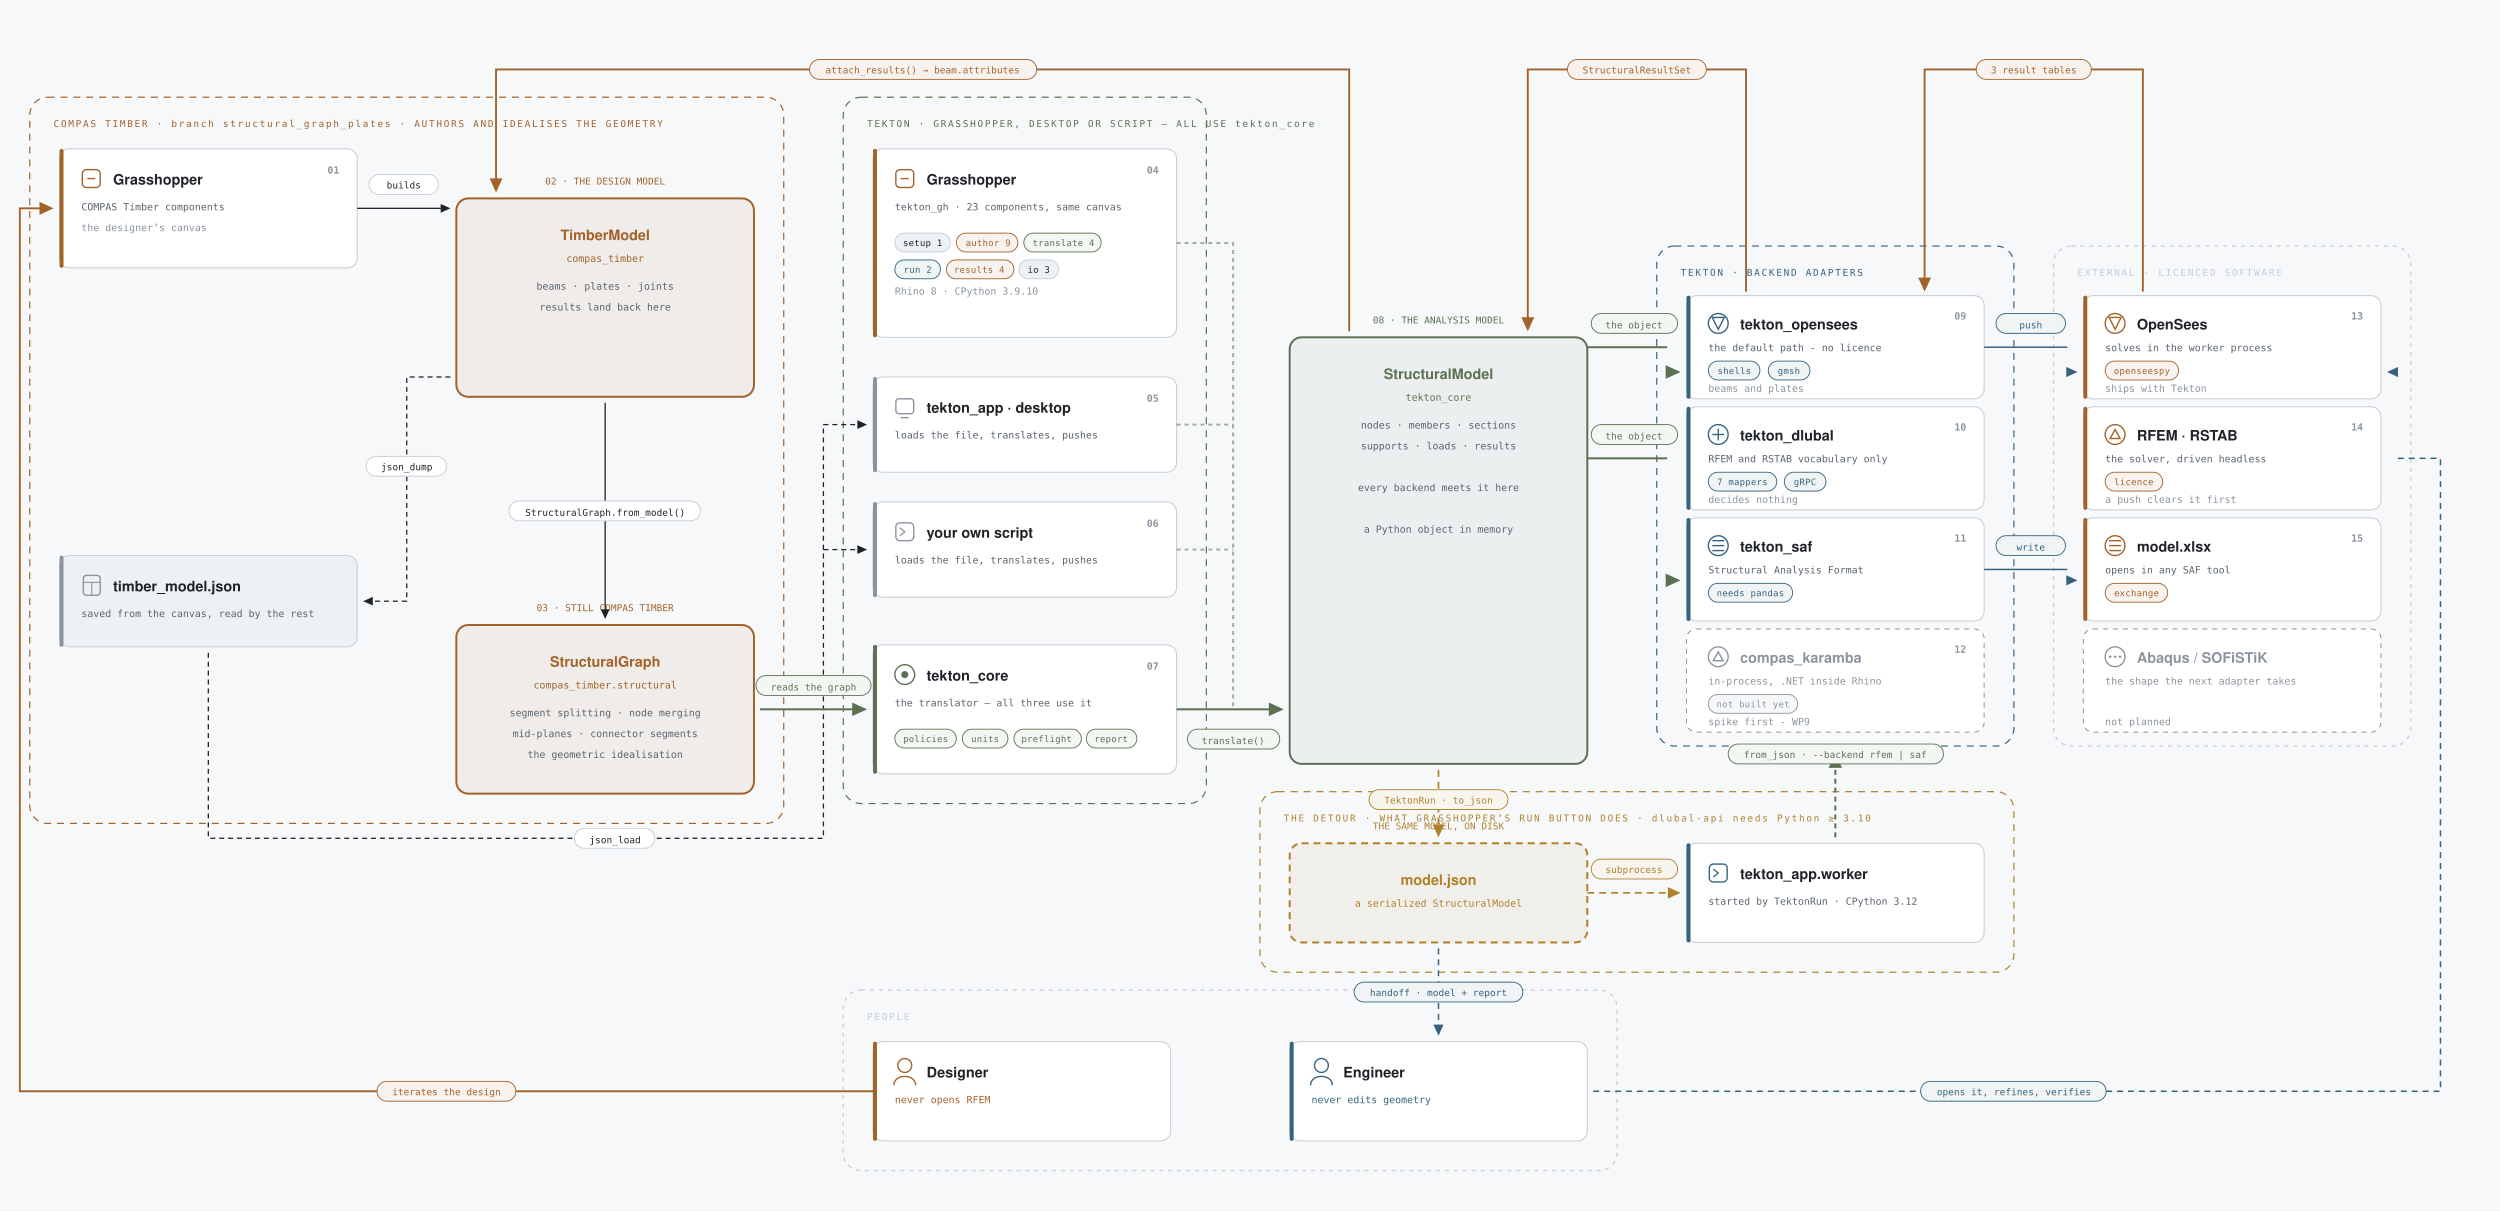
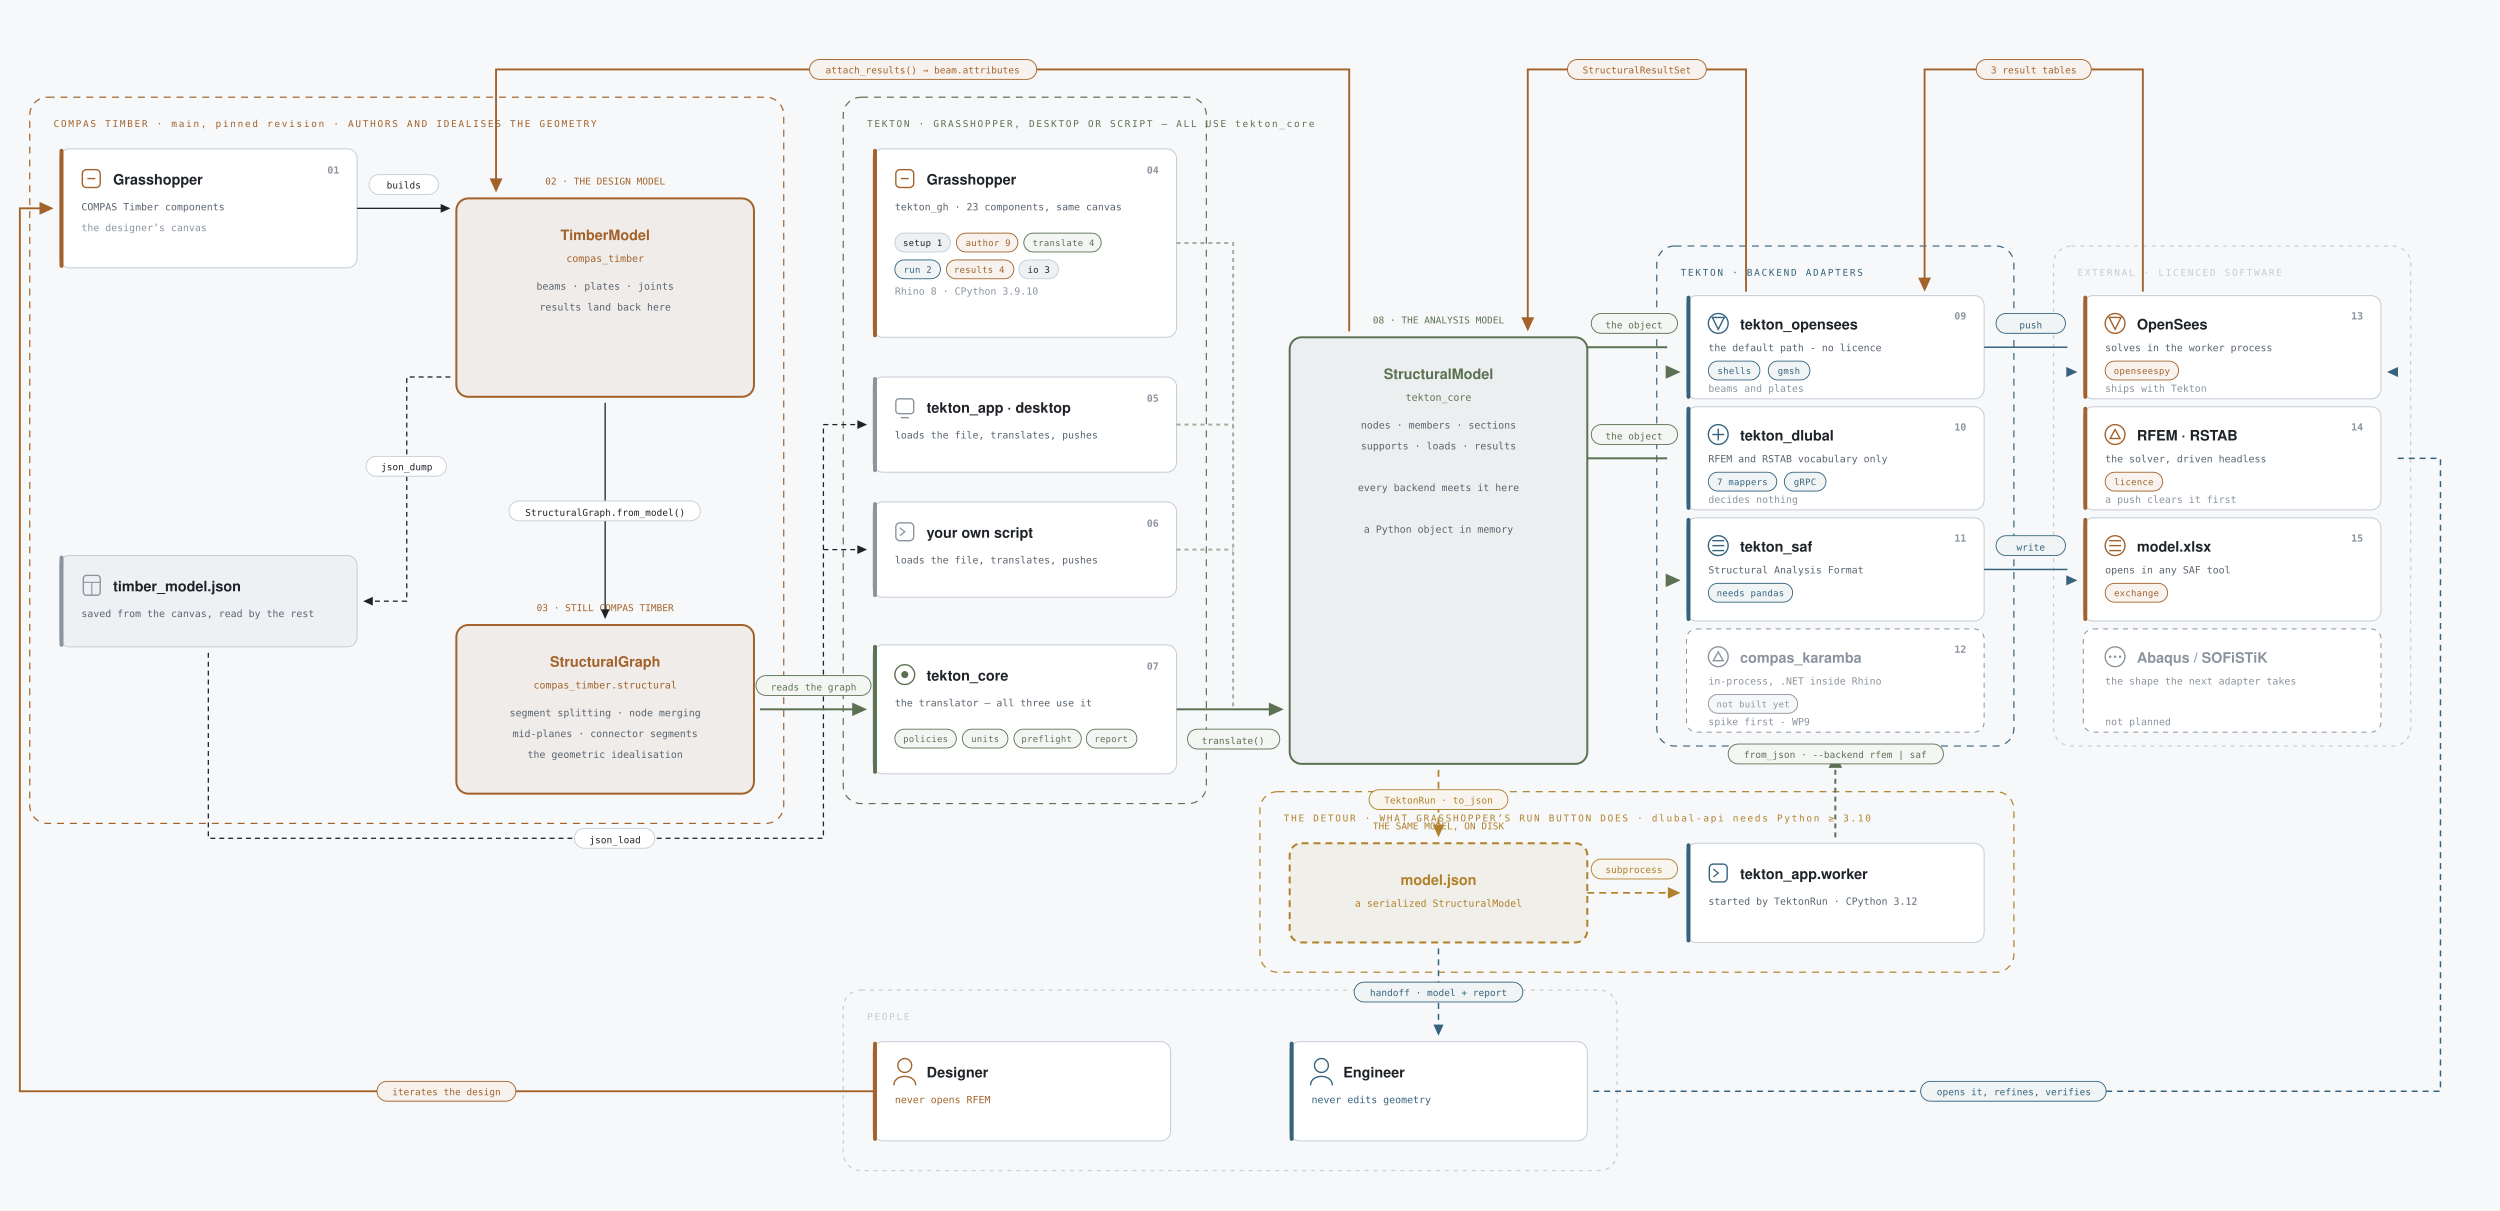
<svg xmlns="http://www.w3.org/2000/svg" viewBox="0 0 2520 1220" role="img" aria-label="Tekton system map. COMPAS Timber authors the TimberModel and builds the StructuralGraph that idealises the geometry; neither is part of Tekton. Tekton reads that graph and translates it into the neutral StructuralModel, driven identically from Grasshopper, the desktop application or a plain script. From there the model object reaches the OpenSees, Dlubal and SAF adapters directly; only Grasshopper serializes it to JSON so a worker subprocess can call the same adapters. Results return to the neutral model and are attached onto the beams." fill="#1f2328">
  <rect x="0" y="0" width="2520" height="1220" fill="#f6f8fa" />
  <rect x="30" y="98" width="760" height="732" rx="18" fill="none" stroke="#a2622a" stroke-width="1.2" stroke-dasharray="7 6" />
-   <text font-family="IBM Plex Mono, Menlo, monospace" font-size="9.5" letter-spacing="1.7" fill="#a2622a" x="54" y="128">COMPAS TIMBER · branch structural_graph_plates · AUTHORS AND IDEALISES THE GEOMETRY</text>
+   <text font-family="IBM Plex Mono, Menlo, monospace" font-size="9.5" letter-spacing="1.7" fill="#a2622a" x="54" y="128">COMPAS TIMBER · main, pinned revision · AUTHORS AND IDEALISES THE GEOMETRY</text>
  <rect x="850" y="98" width="366" height="712" rx="18" fill="none" stroke="#5c7152" stroke-width="1.2" stroke-dasharray="7 6" />
  <text font-family="IBM Plex Mono, Menlo, monospace" font-size="9.5" letter-spacing="1.7" fill="#5c7152" x="874" y="128">TEKTON · GRASSHOPPER, DESKTOP OR SCRIPT — ALL USE tekton_core</text>
  <rect x="1670" y="248" width="360" height="504" rx="18" fill="none" stroke="#35637e" stroke-width="1.2" stroke-dasharray="7 6" />
  <text font-family="IBM Plex Mono, Menlo, monospace" font-size="9.5" letter-spacing="1.7" fill="#35637e" x="1694" y="278">TEKTON · BACKEND ADAPTERS</text>
  <rect x="1270" y="798" width="760" height="182" rx="18" fill="none" stroke="#b0802a" stroke-width="1.2" stroke-dasharray="7 6" />
  <text font-family="IBM Plex Mono, Menlo, monospace" font-size="9.5" letter-spacing="1.7" fill="#b0802a" x="1294" y="828">THE DETOUR · WHAT GRASSHOPPER’S RUN BUTTON DOES · dlubal-api needs Python ≥ 3.10</text>
  <rect x="2070" y="248" width="360" height="504" rx="18" fill="none" stroke="#c4ccd4" stroke-width="1.2" stroke-dasharray="4 5" />
  <text font-family="IBM Plex Mono, Menlo, monospace" font-size="9.5" letter-spacing="1.7" fill="#c4ccd4" x="2094" y="278">EXTERNAL · LICENCED SOFTWARE</text>
  <rect x="850" y="998" width="780" height="182" rx="18" fill="none" stroke="#c4ccd4" stroke-width="1.2" stroke-dasharray="4 5" />
  <text font-family="IBM Plex Mono, Menlo, monospace" font-size="9.5" letter-spacing="1.7" fill="#c4ccd4" x="874" y="1028">PEOPLE</text>
  <g>
    <rect x="460" y="200" width="300" height="200" rx="12" fill="#a2622a14" stroke="#a2622a" stroke-width="2" />
    <text font-family="IBM Plex Mono, Menlo, monospace" font-size="9.5" letter-spacing=".04" x="610" y="186" text-anchor="middle" fill="#a2622a">02 · THE DESIGN MODEL</text>
    <text font-family="Public Sans, Helvetica, Arial, sans-serif" font-size="14.5" font-weight="700" x="610" y="242" text-anchor="middle" fill="#a2622a">TimberModel</text>
    <text font-family="IBM Plex Mono, Menlo, monospace" font-size="10" fill="#a2622a" x="610" y="264" text-anchor="middle">compas_timber</text>
    <text font-family="IBM Plex Mono, Menlo, monospace" font-size="10" fill="#59636e" x="610" y="292" text-anchor="middle">beams · plates · joints</text>
    <text font-family="IBM Plex Mono, Menlo, monospace" font-size="10" fill="#59636e" x="610" y="313" text-anchor="middle">results land back here</text>
  </g>
  <g>
    <rect x="460" y="630" width="300" height="170" rx="12" fill="#a2622a14" stroke="#a2622a" stroke-width="2" />
    <text font-family="IBM Plex Mono, Menlo, monospace" font-size="9.5" letter-spacing=".04" x="610" y="616" text-anchor="middle" fill="#a2622a">03 · STILL COMPAS TIMBER</text>
    <text font-family="Public Sans, Helvetica, Arial, sans-serif" font-size="14.5" font-weight="700" x="610" y="672" text-anchor="middle" fill="#a2622a">StructuralGraph</text>
    <text font-family="IBM Plex Mono, Menlo, monospace" font-size="10" fill="#a2622a" x="610" y="694" text-anchor="middle">compas_timber.structural</text>
    <text font-family="IBM Plex Mono, Menlo, monospace" font-size="10" fill="#59636e" x="610" y="722" text-anchor="middle">segment splitting · node merging</text>
    <text font-family="IBM Plex Mono, Menlo, monospace" font-size="10" fill="#59636e" x="610" y="743" text-anchor="middle">mid-planes · connector segments</text>
    <text font-family="IBM Plex Mono, Menlo, monospace" font-size="10" fill="#59636e" x="610" y="764" text-anchor="middle">the geometric idealisation</text>
  </g>
  <g>
    <rect x="1300" y="340" width="300" height="430" rx="12" fill="#5c715210" stroke="#5c7152" stroke-width="2" />
    <text font-family="IBM Plex Mono, Menlo, monospace" font-size="9.5" letter-spacing=".04" x="1450" y="326" text-anchor="middle" fill="#5c7152">08 · THE ANALYSIS MODEL</text>
    <text font-family="Public Sans, Helvetica, Arial, sans-serif" font-size="14.5" font-weight="700" x="1450" y="382" text-anchor="middle" fill="#5c7152">StructuralModel</text>
    <text font-family="IBM Plex Mono, Menlo, monospace" font-size="10" fill="#5c7152" x="1450" y="404" text-anchor="middle">tekton_core</text>
    <text font-family="IBM Plex Mono, Menlo, monospace" font-size="10" fill="#59636e" x="1450" y="432" text-anchor="middle">nodes · members · sections</text>
    <text font-family="IBM Plex Mono, Menlo, monospace" font-size="10" fill="#59636e" x="1450" y="453" text-anchor="middle">supports · loads · results</text>
    <text font-family="IBM Plex Mono, Menlo, monospace" font-size="10" fill="#59636e" x="1450" y="474" text-anchor="middle" />
    <text font-family="IBM Plex Mono, Menlo, monospace" font-size="10" fill="#59636e" x="1450" y="495" text-anchor="middle">every backend meets it here</text>
    <text font-family="IBM Plex Mono, Menlo, monospace" font-size="10" fill="#59636e" x="1450" y="516" text-anchor="middle" />
    <text font-family="IBM Plex Mono, Menlo, monospace" font-size="10" fill="#59636e" x="1450" y="537" text-anchor="middle">a Python object in memory</text>
  </g>
  <g>
    <rect x="1300" y="850" width="300" height="100" rx="12" fill="#b0802a14" stroke="#b0802a" stroke-width="2" stroke-dasharray="7 5" />
    <text font-family="IBM Plex Mono, Menlo, monospace" font-size="9.5" letter-spacing=".04" x="1450" y="836" text-anchor="middle" fill="#b0802a">THE SAME MODEL, ON DISK</text>
    <text font-family="Public Sans, Helvetica, Arial, sans-serif" font-size="14.5" font-weight="700" x="1450" y="892" text-anchor="middle" fill="#b0802a">model.json</text>
    <text font-family="IBM Plex Mono, Menlo, monospace" font-size="10" fill="#b0802a" x="1450" y="914" text-anchor="middle">a serialized StructuralModel</text>
  </g>
  <g>
    <rect x="60" y="150" width="300" height="120" rx="10" fill="#ffffff" stroke="#c4ccd4" stroke-width="1" />
    <rect x="60" y="150" width="4" height="120" rx="2" fill="#a2622a" />
    <rect x="83" y="171" width="18" height="18" rx="4" fill="none" stroke="#a2622a" stroke-width="1.4" />
    <path d="M88 180 L96 180" stroke="#a2622a" stroke-width="1.4" />
    <text font-family="Public Sans, Helvetica, Arial, sans-serif" font-size="14.5" font-weight="700" x="114" y="186">Grasshopper</text>
    <text font-family="IBM Plex Mono, Menlo, monospace" font-size="10" font-weight="600" fill="#8b949e" x="342" y="175" text-anchor="end">01</text>
    <text font-family="IBM Plex Mono, Menlo, monospace" font-size="10" fill="#59636e" x="82" y="212">COMPAS Timber components</text>
    <text font-family="IBM Plex Mono, Menlo, monospace" font-size="10" fill="#8b949e" x="82" y="233">the designer’s canvas</text>
  </g>
  <g>
    <rect x="60" y="560" width="300" height="92" rx="10" fill="#eef1f4" stroke="#c4ccd4" stroke-width="1" />
    <rect x="60" y="560" width="4" height="92" rx="2" fill="#8b949e" />
    <rect x="84" y="580" width="17" height="20" rx="3" fill="none" stroke="#8b949e" stroke-width="1.4" />
    <path d="M84 587 L101 587 M92.5 587 L92.5 600" stroke="#8b949e" stroke-width="1.1" />
    <text font-family="Public Sans, Helvetica, Arial, sans-serif" font-size="14.5" font-weight="700" x="114" y="596">timber_model.json</text>
    <text font-family="IBM Plex Mono, Menlo, monospace" font-size="10" fill="#59636e" x="82" y="622">saved from the canvas, read by the rest</text>
  </g>
  <g>
    <rect x="880" y="150" width="306" height="190" rx="10" fill="#ffffff" stroke="#c4ccd4" stroke-width="1" />
    <rect x="880" y="150" width="4" height="190" rx="2" fill="#a2622a" />
    <rect x="903" y="171" width="18" height="18" rx="4" fill="none" stroke="#a2622a" stroke-width="1.4" />
    <path d="M908 180 L916 180" stroke="#a2622a" stroke-width="1.4" />
    <text font-family="Public Sans, Helvetica, Arial, sans-serif" font-size="14.5" font-weight="700" x="934" y="186">Grasshopper</text>
    <text font-family="IBM Plex Mono, Menlo, monospace" font-size="10" font-weight="600" fill="#8b949e" x="1168" y="175" text-anchor="end">04</text>
    <text font-family="IBM Plex Mono, Menlo, monospace" font-size="10" fill="#59636e" x="902" y="212">tekton_gh · 23 components, same canvas</text>
    <rect x="902" y="235" width="56" height="19" rx="9.5" fill="#ffffff" />
    <rect x="902" y="235" width="56" height="19" rx="9.5" fill="#eef1f4" stroke="#c4ccd4" stroke-width=".9" />
    <text font-family="IBM Plex Mono, Menlo, monospace" font-size="9" letter-spacing=".27" x="930" y="248" text-anchor="middle" fill="#1f2328">setup 1</text>
    <rect x="964" y="235" width="62" height="19" rx="9.5" fill="#ffffff" />
    <rect x="964" y="235" width="62" height="19" rx="9.5" fill="#a2622a14" stroke="#a2622a" stroke-width=".9" />
    <text font-family="IBM Plex Mono, Menlo, monospace" font-size="9" letter-spacing=".27" x="996" y="248" text-anchor="middle" fill="#a2622a">author 9</text>
    <rect x="1032" y="235" width="78" height="19" rx="9.5" fill="#ffffff" />
    <rect x="1032" y="235" width="78" height="19" rx="9.5" fill="#5c715210" stroke="#5c7152" stroke-width=".9" />
    <text font-family="IBM Plex Mono, Menlo, monospace" font-size="9" letter-spacing=".27" x="1072" y="248" text-anchor="middle" fill="#5c7152">translate 4</text>
    <rect x="902" y="262" width="46" height="19" rx="9.5" fill="#ffffff" />
    <rect x="902" y="262" width="46" height="19" rx="9.5" fill="#35637e12" stroke="#35637e" stroke-width=".9" />
    <text font-family="IBM Plex Mono, Menlo, monospace" font-size="9" letter-spacing=".27" x="925" y="275" text-anchor="middle" fill="#35637e">run 2</text>
    <rect x="954" y="262" width="68" height="19" rx="9.5" fill="#ffffff" />
    <rect x="954" y="262" width="68" height="19" rx="9.5" fill="#a2622a14" stroke="#a2622a" stroke-width=".9" />
    <text font-family="IBM Plex Mono, Menlo, monospace" font-size="9" letter-spacing=".27" x="987" y="275" text-anchor="middle" fill="#a2622a">results 4</text>
    <rect x="1027" y="262" width="40" height="19" rx="9.5" fill="#ffffff" />
    <rect x="1027" y="262" width="40" height="19" rx="9.5" fill="#eef1f4" stroke="#c4ccd4" stroke-width=".9" />
    <text font-family="IBM Plex Mono, Menlo, monospace" font-size="9" letter-spacing=".27" x="1047" y="275" text-anchor="middle" fill="#1f2328">io 3</text>
    <text font-family="IBM Plex Mono, Menlo, monospace" font-size="10" fill="#8b949e" x="902" y="297">Rhino 8 · CPython 3.9.10</text>
  </g>
  <g>
    <rect x="880" y="380" width="306" height="96" rx="10" fill="#ffffff" stroke="#c4ccd4" stroke-width="1" />
    <rect x="880" y="380" width="4" height="96" rx="2" fill="#8b949e" />
    <rect x="903" y="402" width="18" height="15" rx="3" fill="none" stroke="#8b949e" stroke-width="1.4" />
    <path d="M908 421 L916 421" stroke="#8b949e" stroke-width="1.4" />
    <text font-family="Public Sans, Helvetica, Arial, sans-serif" font-size="14.5" font-weight="700" x="934" y="416">tekton_app · desktop</text>
    <text font-family="IBM Plex Mono, Menlo, monospace" font-size="10" font-weight="600" fill="#8b949e" x="1168" y="405" text-anchor="end">05</text>
    <text font-family="IBM Plex Mono, Menlo, monospace" font-size="10" fill="#59636e" x="902" y="442">loads the file, translates, pushes</text>
  </g>
  <g>
    <rect x="880" y="506" width="306" height="96" rx="10" fill="#ffffff" stroke="#c4ccd4" stroke-width="1" />
    <rect x="880" y="506" width="4" height="96" rx="2" fill="#8b949e" />
    <rect x="903" y="527" width="18" height="18" rx="4" fill="none" stroke="#8b949e" stroke-width="1.4" />
    <path d="M907 532 L912 536 L907 540" fill="none" stroke="#8b949e" stroke-width="1.3" />
    <text font-family="Public Sans, Helvetica, Arial, sans-serif" font-size="14.5" font-weight="700" x="934" y="542">your own script</text>
    <text font-family="IBM Plex Mono, Menlo, monospace" font-size="10" font-weight="600" fill="#8b949e" x="1168" y="531" text-anchor="end">06</text>
    <text font-family="IBM Plex Mono, Menlo, monospace" font-size="10" fill="#59636e" x="902" y="568">loads the file, translates, pushes</text>
  </g>
  <g>
    <rect x="880" y="650" width="306" height="130" rx="10" fill="#ffffff" stroke="#c4ccd4" stroke-width="1" />
    <rect x="880" y="650" width="4" height="130" rx="2" fill="#5c7152" />
    <circle cx="912" cy="680" r="10" fill="none" stroke="#5c7152" stroke-width="1.4" />
    <circle cx="912" cy="680" r="3.6" fill="#5c7152" />
    <text font-family="Public Sans, Helvetica, Arial, sans-serif" font-size="14.5" font-weight="700" x="934" y="686">tekton_core</text>
    <text font-family="IBM Plex Mono, Menlo, monospace" font-size="10" font-weight="600" fill="#8b949e" x="1168" y="675" text-anchor="end">07</text>
    <text font-family="IBM Plex Mono, Menlo, monospace" font-size="10" fill="#59636e" x="902" y="712">the translator — all three use it</text>
    <rect x="902" y="735" width="62" height="19" rx="9.5" fill="#ffffff" />
    <rect x="902" y="735" width="62" height="19" rx="9.5" fill="#5c715210" stroke="#5c7152" stroke-width=".9" />
    <text font-family="IBM Plex Mono, Menlo, monospace" font-size="9" letter-spacing=".27" x="933" y="748" text-anchor="middle" fill="#5c7152">policies</text>
    <rect x="970" y="735" width="46" height="19" rx="9.5" fill="#ffffff" />
    <rect x="970" y="735" width="46" height="19" rx="9.5" fill="#5c715210" stroke="#5c7152" stroke-width=".9" />
    <text font-family="IBM Plex Mono, Menlo, monospace" font-size="9" letter-spacing=".27" x="993" y="748" text-anchor="middle" fill="#5c7152">units</text>
    <rect x="1022" y="735" width="68" height="19" rx="9.5" fill="#ffffff" />
    <rect x="1022" y="735" width="68" height="19" rx="9.5" fill="#5c715210" stroke="#5c7152" stroke-width=".9" />
    <text font-family="IBM Plex Mono, Menlo, monospace" font-size="9" letter-spacing=".27" x="1055" y="748" text-anchor="middle" fill="#5c7152">preflight</text>
    <rect x="1095" y="735" width="51" height="19" rx="9.5" fill="#ffffff" />
    <rect x="1095" y="735" width="51" height="19" rx="9.5" fill="#5c715210" stroke="#5c7152" stroke-width=".9" />
    <text font-family="IBM Plex Mono, Menlo, monospace" font-size="9" letter-spacing=".27" x="1120" y="748" text-anchor="middle" fill="#5c7152">report</text>
  </g>
  <g>
    <rect x="1700" y="298" width="300" height="104" rx="10" fill="#ffffff" stroke="#c4ccd4" stroke-width="1" />
    <rect x="1700" y="298" width="4" height="104" rx="2" fill="#35637e" />
    <circle cx="1732" cy="326" r="10" fill="none" stroke="#35637e" stroke-width="1.4" />
    <path d="M1726 320 L1738 320 L1732 332 Z" fill="none" stroke="#35637e" stroke-width="1.4" />
    <text font-family="Public Sans, Helvetica, Arial, sans-serif" font-size="14.5" font-weight="700" fill="#1f2328" x="1754" y="332">tekton_opensees</text>
    <text font-family="IBM Plex Mono, Menlo, monospace" font-size="10" font-weight="600" fill="#8b949e" x="1982" y="322" text-anchor="end">09</text>
    <text font-family="IBM Plex Mono, Menlo, monospace" font-size="10" fill="#59636e" x="1722" y="354">the default path - no licence</text>
    <rect x="1722" y="364" width="52" height="19" rx="9.5" fill="#ffffff" />
    <rect x="1722" y="364" width="52" height="19" rx="9.5" fill="#35637e12" stroke="#35637e" stroke-width=".9" />
    <text font-family="IBM Plex Mono, Menlo, monospace" font-size="9" letter-spacing=".27" fill="#35637e" x="1748.2" y="377" text-anchor="middle">shells</text>
    <rect x="1782.4" y="364" width="42" height="19" rx="9.5" fill="#ffffff" />
    <rect x="1782.4" y="364" width="42" height="19" rx="9.5" fill="#35637e12" stroke="#35637e" stroke-width=".9" />
    <text font-family="IBM Plex Mono, Menlo, monospace" font-size="9" letter-spacing=".27" fill="#35637e" x="1803.2" y="377" text-anchor="middle">gmsh</text>
    <text font-family="IBM Plex Mono, Menlo, monospace" font-size="10" fill="#8b949e" x="1722" y="395">beams and plates</text>
  </g>
  <g>
    <rect x="1700" y="410" width="300" height="104" rx="10" fill="#ffffff" stroke="#c4ccd4" stroke-width="1" />
    <rect x="1700" y="410" width="4" height="104" rx="2" fill="#35637e" />
    <circle cx="1732" cy="438" r="10" fill="none" stroke="#35637e" stroke-width="1.4" />
    <path d="M1726 438 L1738 438 M1732 432 L1732 444" stroke="#35637e" stroke-width="1.4" />
    <text font-family="Public Sans, Helvetica, Arial, sans-serif" font-size="14.5" font-weight="700" fill="#1f2328" x="1754" y="444">tekton_dlubal</text>
    <text font-family="IBM Plex Mono, Menlo, monospace" font-size="10" font-weight="600" fill="#8b949e" x="1982" y="434" text-anchor="end">10</text>
    <text font-family="IBM Plex Mono, Menlo, monospace" font-size="10" fill="#59636e" x="1722" y="466">RFEM and RSTAB vocabulary only</text>
    <rect x="1722" y="476" width="69" height="19" rx="9.5" fill="#ffffff" />
    <rect x="1722" y="476" width="69" height="19" rx="9.5" fill="#35637e12" stroke="#35637e" stroke-width=".9" />
    <text font-family="IBM Plex Mono, Menlo, monospace" font-size="9" letter-spacing=".27" fill="#35637e" x="1756.3" y="489" text-anchor="middle">7 mappers</text>
    <rect x="1798.6" y="476" width="42" height="19" rx="9.5" fill="#ffffff" />
    <rect x="1798.6" y="476" width="42" height="19" rx="9.5" fill="#35637e12" stroke="#35637e" stroke-width=".9" />
    <text font-family="IBM Plex Mono, Menlo, monospace" font-size="9" letter-spacing=".27" fill="#35637e" x="1819.4" y="489" text-anchor="middle">gRPC</text>
    <text font-family="IBM Plex Mono, Menlo, monospace" font-size="10" fill="#8b949e" x="1722" y="507">decides nothing</text>
  </g>
  <g>
    <rect x="1700" y="522" width="300" height="104" rx="10" fill="#ffffff" stroke="#c4ccd4" stroke-width="1" />
    <rect x="1700" y="522" width="4" height="104" rx="2" fill="#35637e" />
    <circle cx="1732" cy="550" r="10" fill="none" stroke="#35637e" stroke-width="1.4" />
    <path d="M1726 545 L1738 545 M1726 550 L1738 550 M1726 555 L1738 555" stroke="#35637e" stroke-width="1.4" />
    <text font-family="Public Sans, Helvetica, Arial, sans-serif" font-size="14.5" font-weight="700" fill="#1f2328" x="1754" y="556">tekton_saf</text>
    <text font-family="IBM Plex Mono, Menlo, monospace" font-size="10" font-weight="600" fill="#8b949e" x="1982" y="546" text-anchor="end">11</text>
    <text font-family="IBM Plex Mono, Menlo, monospace" font-size="10" fill="#59636e" x="1722" y="578">Structural Analysis Format</text>
    <rect x="1722" y="588" width="85" height="19" rx="9.5" fill="#ffffff" />
    <rect x="1722" y="588" width="85" height="19" rx="9.5" fill="#35637e12" stroke="#35637e" stroke-width=".9" />
    <text font-family="IBM Plex Mono, Menlo, monospace" font-size="9" letter-spacing=".27" fill="#35637e" x="1764.4" y="601" text-anchor="middle">needs pandas</text>
  </g>
  <g>
    <rect x="1700" y="634" width="300" height="104" rx="10" fill="#ffffff" stroke="#8b949e" stroke-width="1" stroke-dasharray="5 5" />
    <circle cx="1732" cy="662" r="10" fill="none" stroke="#8b949e" stroke-width="1.4" />
    <path d="M1727 666 L1732 657 L1737 666 Z" fill="none" stroke="#8b949e" stroke-width="1.4" />
    <text font-family="Public Sans, Helvetica, Arial, sans-serif" font-size="14.5" font-weight="700" fill="#8b949e" x="1754" y="668">compas_karamba</text>
    <text font-family="IBM Plex Mono, Menlo, monospace" font-size="10" font-weight="600" fill="#8b949e" x="1982" y="658" text-anchor="end">12</text>
    <text font-family="IBM Plex Mono, Menlo, monospace" font-size="10" fill="#8b949e" x="1722" y="690">in-process, .NET inside Rhino</text>
    <rect x="1722" y="700" width="90" height="19" rx="9.5" fill="#ffffff" />
    <rect x="1722" y="700" width="90" height="19" rx="9.5" fill="#8b949e12" stroke="#8b949e" stroke-width=".9" />
    <text font-family="IBM Plex Mono, Menlo, monospace" font-size="9" letter-spacing=".27" fill="#8b949e" x="1767.1" y="713" text-anchor="middle">not built yet</text>
    <text font-family="IBM Plex Mono, Menlo, monospace" font-size="10" fill="#8b949e" x="1722" y="731">spike first - WP9</text>
  </g>
  <g>
    <rect x="2100" y="298" width="300" height="104" rx="10" fill="#ffffff" stroke="#c4ccd4" stroke-width="1" />
    <rect x="2100" y="298" width="4" height="104" rx="2" fill="#a2622a" />
    <circle cx="2132" cy="326" r="10" fill="none" stroke="#a2622a" stroke-width="1.4" />
    <path d="M2126 320 L2138 320 L2132 332 Z" fill="none" stroke="#a2622a" stroke-width="1.4" />
    <text font-family="Public Sans, Helvetica, Arial, sans-serif" font-size="14.5" font-weight="700" fill="#1f2328" x="2154" y="332">OpenSees</text>
    <text font-family="IBM Plex Mono, Menlo, monospace" font-size="10" font-weight="600" fill="#8b949e" x="2382" y="322" text-anchor="end">13</text>
    <text font-family="IBM Plex Mono, Menlo, monospace" font-size="10" fill="#59636e" x="2122" y="354">solves in the worker process</text>
    <rect x="2122" y="364" width="74" height="19" rx="9.5" fill="#ffffff" />
    <rect x="2122" y="364" width="74" height="19" rx="9.5" fill="#a2622a12" stroke="#a2622a" stroke-width=".9" />
    <text font-family="IBM Plex Mono, Menlo, monospace" font-size="9" letter-spacing=".27" fill="#a2622a" x="2159.0" y="377" text-anchor="middle">openseespy</text>
    <text font-family="IBM Plex Mono, Menlo, monospace" font-size="10" fill="#8b949e" x="2122" y="395">ships with Tekton</text>
  </g>
  <g>
    <rect x="2100" y="410" width="300" height="104" rx="10" fill="#ffffff" stroke="#c4ccd4" stroke-width="1" />
    <rect x="2100" y="410" width="4" height="104" rx="2" fill="#a2622a" />
    <circle cx="2132" cy="438" r="10" fill="none" stroke="#a2622a" stroke-width="1.4" />
    <path d="M2127 442 L2132 433 L2137 442 Z" fill="none" stroke="#a2622a" stroke-width="1.4" />
    <text font-family="Public Sans, Helvetica, Arial, sans-serif" font-size="14.5" font-weight="700" fill="#1f2328" x="2154" y="444">RFEM · RSTAB</text>
    <text font-family="IBM Plex Mono, Menlo, monospace" font-size="10" font-weight="600" fill="#8b949e" x="2382" y="434" text-anchor="end">14</text>
    <text font-family="IBM Plex Mono, Menlo, monospace" font-size="10" fill="#59636e" x="2122" y="466">the solver, driven headless</text>
    <rect x="2122" y="476" width="58" height="19" rx="9.5" fill="#ffffff" />
    <rect x="2122" y="476" width="58" height="19" rx="9.5" fill="#a2622a12" stroke="#a2622a" stroke-width=".9" />
    <text font-family="IBM Plex Mono, Menlo, monospace" font-size="9" letter-spacing=".27" fill="#a2622a" x="2150.9" y="489" text-anchor="middle">licence</text>
    <text font-family="IBM Plex Mono, Menlo, monospace" font-size="10" fill="#8b949e" x="2122" y="507">a push clears it first</text>
  </g>
  <g>
    <rect x="2100" y="522" width="300" height="104" rx="10" fill="#ffffff" stroke="#c4ccd4" stroke-width="1" />
    <rect x="2100" y="522" width="4" height="104" rx="2" fill="#a2622a" />
    <circle cx="2132" cy="550" r="10" fill="none" stroke="#a2622a" stroke-width="1.4" />
    <path d="M2126 545 L2138 545 M2126 550 L2138 550 M2126 555 L2138 555" stroke="#a2622a" stroke-width="1.4" />
    <text font-family="Public Sans, Helvetica, Arial, sans-serif" font-size="14.5" font-weight="700" fill="#1f2328" x="2154" y="556">model.xlsx</text>
    <text font-family="IBM Plex Mono, Menlo, monospace" font-size="10" font-weight="600" fill="#8b949e" x="2382" y="546" text-anchor="end">15</text>
    <text font-family="IBM Plex Mono, Menlo, monospace" font-size="10" fill="#59636e" x="2122" y="578">opens in any SAF tool</text>
    <rect x="2122" y="588" width="63" height="19" rx="9.5" fill="#ffffff" />
    <rect x="2122" y="588" width="63" height="19" rx="9.5" fill="#a2622a12" stroke="#a2622a" stroke-width=".9" />
    <text font-family="IBM Plex Mono, Menlo, monospace" font-size="9" letter-spacing=".27" fill="#a2622a" x="2153.6" y="601" text-anchor="middle">exchange</text>
  </g>
  <g>
    <rect x="2100" y="634" width="300" height="104" rx="10" fill="#ffffff" stroke="#8b949e" stroke-width="1" stroke-dasharray="5 5" />
    <circle cx="2132" cy="662" r="10" fill="none" stroke="#8b949e" stroke-width="1.4" />
    <circle cx="2127" cy="662" r="1.3" fill="#8b949e" />
    <circle cx="2132" cy="662" r="1.3" fill="#8b949e" />
    <circle cx="2137" cy="662" r="1.3" fill="#8b949e" />
    <text font-family="Public Sans, Helvetica, Arial, sans-serif" font-size="14.5" font-weight="700" fill="#8b949e" x="2154" y="668">Abaqus / SOFiSTiK</text>
    <text font-family="IBM Plex Mono, Menlo, monospace" font-size="10" fill="#8b949e" x="2122" y="690">the shape the next adapter takes</text>
    <text font-family="IBM Plex Mono, Menlo, monospace" font-size="10" fill="#8b949e" x="2122" y="731">not planned</text>
  </g>
  <g>
    <rect x="1700" y="850" width="300" height="100" rx="10" fill="#ffffff" stroke="#c4ccd4" stroke-width="1" />
    <rect x="1700" y="850" width="4" height="100" rx="2" fill="#35637e" />
    <rect x="1723" y="871" width="18" height="18" rx="4" fill="none" stroke="#35637e" stroke-width="1.4" />
    <path d="M1727 876 L1732 880 L1727 884" fill="none" stroke="#35637e" stroke-width="1.3" />
    <text font-family="Public Sans, Helvetica, Arial, sans-serif" font-size="14.5" font-weight="700" x="1754" y="886">tekton_app.worker</text>
    <text font-family="IBM Plex Mono, Menlo, monospace" font-size="10" fill="#59636e" x="1722" y="912">started by TektonRun · CPython 3.12</text>
  </g>
  <g>
    <rect x="880" y="1050" width="300" height="100" rx="10" fill="#ffffff" stroke="#c4ccd4" stroke-width="1" />
    <rect x="880" y="1050" width="4" height="100" rx="2" fill="#a2622a" />
    <circle cx="912" cy="1074" r="7" fill="none" stroke="#a2622a" stroke-width="1.4" />
    <path d="M901 1094 C901 1082, 923 1082, 923 1094" fill="none" stroke="#a2622a" stroke-width="1.4" />
    <text font-family="Public Sans, Helvetica, Arial, sans-serif" font-size="14.5" font-weight="700" x="934" y="1086">Designer</text>
    <text font-family="IBM Plex Mono, Menlo, monospace" font-size="10" fill="#a2622a" x="902" y="1112">never opens RFEM</text>
  </g>
  <g>
    <rect x="1300" y="1050" width="300" height="100" rx="10" fill="#ffffff" stroke="#c4ccd4" stroke-width="1" />
    <rect x="1300" y="1050" width="4" height="100" rx="2" fill="#35637e" />
    <circle cx="1332" cy="1074" r="7" fill="none" stroke="#35637e" stroke-width="1.4" />
    <path d="M1321 1094 C1321 1082, 1343 1082, 1343 1094" fill="none" stroke="#35637e" stroke-width="1.4" />
    <text font-family="Public Sans, Helvetica, Arial, sans-serif" font-size="14.5" font-weight="700" x="1354" y="1086">Engineer</text>
    <text font-family="IBM Plex Mono, Menlo, monospace" font-size="10" fill="#35637e" x="1322" y="1112">never edits geometry</text>
  </g>
  <g stroke="#1f2328" stroke-width="1.3" fill="none">
    <path d="M360.0 210.0 L445.2 210.0" />
  </g>
  <polygon points="454.0,210.0 444.2,214.4 444.2,205.6" fill="#1f2328" stroke="none" />
  <g stroke="#1f2328" stroke-width="1.3" fill="none" stroke-dasharray="5 4">
    <path d="M454.0 380.0 L410.0 380.0 L410.0 606.0 L374.8 606.0" />
  </g>
  <polygon points="366.0,606.0 375.8,601.6 375.8,610.4" fill="#1f2328" stroke="none" />
  <g stroke="#1f2328" stroke-width="1.3" fill="none">
    <path d="M610.0 406.0 L610.0 615.2" />
  </g>
  <polygon points="610.0,624.0 605.6,614.2 614.4,614.2" fill="#1f2328" stroke="none" />
  <g stroke="#1f2328" stroke-width="1.3" fill="none" stroke-dasharray="5 4">
    <path d="M210.0 658.0 L210.0 845.0 L830.0 845.0 L830.0 554.0 L865.2 554.0" />
  </g>
  <polygon points="874.0,554.0 864.2,558.4 864.2,549.6" fill="#1f2328" stroke="none" />
  <g stroke="#1f2328" stroke-width="1.3" fill="none" stroke-dasharray="5 4">
    <path d="M830.0 554.0 L830.0 428.0 L865.2 428.0" />
  </g>
  <polygon points="874.0,428.0 864.2,432.4 864.2,423.6" fill="#1f2328" stroke="none" />
  <g stroke="#5c7152" stroke-width="2" fill="none">
    <path d="M766.0 715.0 L860.5 715.0" />
  </g>
  <polygon points="874.0,715.0 859.0,721.8 859.0,708.2" fill="#5c7152" stroke="none" />
  <g stroke="#5c7152" stroke-width="2" fill="none" stroke-dasharray="4 4" opacity=".55">
    <path d="M1186 245 L1243 245 L1243 715" />
  </g>
  <g stroke="#5c7152" stroke-width="2" fill="none" stroke-dasharray="4 4" opacity=".55">
    <path d="M1186 428 L1243 428" />
  </g>
  <g stroke="#5c7152" stroke-width="2" fill="none" stroke-dasharray="4 4" opacity=".55">
    <path d="M1186 554 L1243 554" />
  </g>
  <g stroke="#5c7152" stroke-width="2" fill="none">
    <path d="M1186.0 715.0 L1280.5 715.0" />
  </g>
  <polygon points="1294.0,715.0 1279.0,721.8 1279.0,708.2" fill="#5c7152" stroke="none" />
  <g stroke="#5c7152" stroke-width="2" fill="none">
    <path d="M1600.0 350.0 L1680.5 350.0" />
  </g>
  <polygon points="1694.0,375.0 1679.0,381.8 1679.0,368.2" fill="#5c7152" stroke="none" />
  <g stroke="#5c7152" stroke-width="2" fill="none">
    <path d="M1600.0 462.0 L1680.5 462.0" />
  </g>
  <polygon points="1694.0,585.0 1679.0,591.8 1679.0,578.2" fill="#5c7152" stroke="none" />
  <g stroke="#35637e" stroke-width="1.5" fill="none">
    <path d="M2000.0 350.0 L2083.9 350.0" />
  </g>
  <polygon points="2094.0,375.0 2082.8,380.1 2082.8,369.9" fill="#35637e" stroke="none" />
  <g stroke="#35637e" stroke-width="1.5" fill="none">
    <path d="M2000.0 574.0 L2083.9 574.0" />
  </g>
  <polygon points="2094.0,585.0 2082.8,590.1 2082.8,579.9" fill="#35637e" stroke="none" />
  <g stroke="#a2622a" stroke-width="1.9" fill="none">
    <path d="M2160.0 294.0 L2160.0 70.0 L1940.0 70.0 L1940.0 281.2" />
  </g>
  <polygon points="1940.0,294.0 1933.5,279.8 1946.5,279.8" fill="#a2622a" stroke="none" />
  <g stroke="#a2622a" stroke-width="1.9" fill="none">
    <path d="M1760.0 294.0 L1760.0 70.0 L1540.0 70.0 L1540.0 321.2" />
  </g>
  <polygon points="1540.0,334.0 1533.5,319.8 1546.5,319.8" fill="#a2622a" stroke="none" />
  <g stroke="#a2622a" stroke-width="1.9" fill="none">
    <path d="M1360.0 334.0 L1360.0 70.0 L500.0 70.0 L500.0 181.2" />
  </g>
  <polygon points="500.0,194.0 493.5,179.8 506.5,179.8" fill="#a2622a" stroke="none" />
  <g stroke="#b0802a" stroke-width="1.7" fill="none" stroke-dasharray="7 5">
    <path d="M1450.0 776.0 L1450.0 832.5" />
  </g>
  <polygon points="1450.0,844.0 1444.2,831.2 1455.8,831.2" fill="#b0802a" stroke="none" />
  <g stroke="#b0802a" stroke-width="1.7" fill="none" stroke-dasharray="7 5">
    <path d="M1600.0 900.0 L1682.5 900.0" />
  </g>
  <polygon points="1694.0,900.0 1681.2,905.8 1681.2,894.2" fill="#b0802a" stroke="none" />
  <g stroke="#5c7152" stroke-width="2" fill="none" stroke-dasharray="5 4">
    <path d="M1850.0 844.0 L1850.0 772.0" />
  </g>
  <polygon points="1850.0,759.0 1856.8,774.0 1843.2,774.0" fill="#5c7152" stroke="none" />
  <g stroke="#a2622a" stroke-width="1.9" fill="none">
    <path d="M880.0 1100.0 L20.0 1100.0 L20.0 210.0 L41.2 210.0" />
  </g>
  <polygon points="54.0,210.0 39.8,216.5 39.8,203.5" fill="#a2622a" stroke="none" />
  <g stroke="#35637e" stroke-width="1.5" fill="none" stroke-dasharray="6 5">
    <path d="M1450.0 956.0 L1450.0 1033.9" />
  </g>
  <polygon points="1450.0,1044.0 1444.9,1032.8 1455.1,1032.8" fill="#35637e" stroke="none" />
  <g stroke="#35637e" stroke-width="1.5" fill="none" stroke-dasharray="6 5">
    <path d="M1606.0 1100.0 L2460.0 1100.0 L2460.0 462.0 L2416.1 462.0" />
  </g>
  <polygon points="2406.0,375.0 2417.2,369.9 2417.2,380.1" fill="#35637e" stroke="none" />
  <g>
    <rect x="372" y="176" width="70" height="20" rx="10" fill="#ffffff" />
    <rect x="372" y="176" width="70" height="20" rx="10" fill="#ffffff" stroke="#c4ccd4" stroke-width=".9" />
    <text font-family="IBM Plex Mono, Menlo, monospace" font-size="9.5" letter-spacing=".04" x="407" y="190" text-anchor="middle" fill="#1f2328">builds</text>
  </g>
  <g>
    <rect x="369" y="460" width="81" height="20" rx="10" fill="#ffffff" />
    <rect x="369" y="460" width="81" height="20" rx="10" fill="#ffffff" stroke="#c4ccd4" stroke-width=".9" />
    <text font-family="IBM Plex Mono, Menlo, monospace" font-size="9.5" letter-spacing=".04" x="410" y="474" text-anchor="middle" fill="#1f2328">json_dump</text>
  </g>
  <g>
    <rect x="513" y="505" width="193" height="20" rx="10" fill="#ffffff" />
    <rect x="513" y="505" width="193" height="20" rx="10" fill="#ffffff" stroke="#c4ccd4" stroke-width=".9" />
    <text font-family="IBM Plex Mono, Menlo, monospace" font-size="9.5" letter-spacing=".04" x="610" y="520" text-anchor="middle" fill="#1f2328">StructuralGraph.from_model()</text>
  </g>
  <g>
    <rect x="579" y="835" width="81" height="20" rx="10" fill="#ffffff" />
    <rect x="579" y="835" width="81" height="20" rx="10" fill="#ffffff" stroke="#c4ccd4" stroke-width=".9" />
    <text font-family="IBM Plex Mono, Menlo, monospace" font-size="9.5" letter-spacing=".04" x="620" y="850" text-anchor="middle" fill="#1f2328">json_load</text>
  </g>
  <g>
    <rect x="762" y="681" width="116" height="20" rx="10" fill="#ffffff" />
    <rect x="762" y="681" width="116" height="20" rx="10" fill="#5c715210" stroke="#5c7152" stroke-width=".9" />
    <text font-family="IBM Plex Mono, Menlo, monospace" font-size="9.5" letter-spacing=".04" x="820" y="696" text-anchor="middle" fill="#5c7152">reads the graph</text>
  </g>
  <g>
    <rect x="1197" y="735" width="93" height="20" rx="10" fill="#ffffff" />
    <rect x="1197" y="735" width="93" height="20" rx="10" fill="#5c715210" stroke="#5c7152" stroke-width=".9" />
    <text font-family="IBM Plex Mono, Menlo, monospace" font-size="9.5" letter-spacing=".04" x="1243" y="750" text-anchor="middle" fill="#5c7152">translate()</text>
  </g>
  <g>
    <rect x="1604" y="316" width="87" height="20" rx="10" fill="#ffffff" />
    <rect x="1604" y="316" width="87" height="20" rx="10" fill="#5c715210" stroke="#5c7152" stroke-width=".9" />
    <text font-family="IBM Plex Mono, Menlo, monospace" font-size="9.5" letter-spacing=".04" x="1647" y="331" text-anchor="middle" fill="#5c7152">the object</text>
  </g>
  <g>
    <rect x="1604" y="428" width="87" height="20" rx="10" fill="#ffffff" />
    <rect x="1604" y="428" width="87" height="20" rx="10" fill="#5c715210" stroke="#5c7152" stroke-width=".9" />
    <text font-family="IBM Plex Mono, Menlo, monospace" font-size="9.5" letter-spacing=".04" x="1647" y="443" text-anchor="middle" fill="#5c7152">the object</text>
  </g>
  <g>
    <rect x="2012" y="316" width="70" height="20" rx="10" fill="#ffffff" />
    <rect x="2012" y="316" width="70" height="20" rx="10" fill="#35637e12" stroke="#35637e" stroke-width=".9" />
    <text font-family="IBM Plex Mono, Menlo, monospace" font-size="9.5" letter-spacing=".04" x="2047" y="331" text-anchor="middle" fill="#35637e">push</text>
  </g>
  <g>
    <rect x="2012" y="540" width="70" height="20" rx="10" fill="#ffffff" />
    <rect x="2012" y="540" width="70" height="20" rx="10" fill="#35637e12" stroke="#35637e" stroke-width=".9" />
    <text font-family="IBM Plex Mono, Menlo, monospace" font-size="9.5" letter-spacing=".04" x="2047" y="555" text-anchor="middle" fill="#35637e">write</text>
  </g>
  <g>
    <rect x="1992" y="60" width="116" height="20" rx="10" fill="#ffffff" />
    <rect x="1992" y="60" width="116" height="20" rx="10" fill="#a2622a14" stroke="#a2622a" stroke-width=".9" />
    <text font-family="IBM Plex Mono, Menlo, monospace" font-size="9.5" letter-spacing=".04" x="2050" y="74" text-anchor="middle" fill="#a2622a">3 result tables</text>
  </g>
  <g>
    <rect x="1580" y="60" width="140" height="20" rx="10" fill="#ffffff" />
    <rect x="1580" y="60" width="140" height="20" rx="10" fill="#a2622a14" stroke="#a2622a" stroke-width=".9" />
    <text font-family="IBM Plex Mono, Menlo, monospace" font-size="9.5" letter-spacing=".04" x="1650" y="74" text-anchor="middle" fill="#a2622a">StructuralResultSet</text>
  </g>
  <g>
    <rect x="816" y="60" width="229" height="20" rx="10" fill="#ffffff" />
    <rect x="816" y="60" width="229" height="20" rx="10" fill="#a2622a14" stroke="#a2622a" stroke-width=".9" />
    <text font-family="IBM Plex Mono, Menlo, monospace" font-size="9.5" letter-spacing=".04" x="930" y="74" text-anchor="middle" fill="#a2622a">attach_results() → beam.attributes</text>
  </g>
  <g>
    <rect x="1380" y="796" width="140" height="20" rx="10" fill="#ffffff" />
    <rect x="1380" y="796" width="140" height="20" rx="10" fill="#b0802a14" stroke="#b0802a" stroke-width=".9" />
    <text font-family="IBM Plex Mono, Menlo, monospace" font-size="9.5" letter-spacing=".04" x="1450" y="810" text-anchor="middle" fill="#b0802a">TektonRun · to_json</text>
  </g>
  <g>
    <rect x="1604" y="866" width="87" height="20" rx="10" fill="#ffffff" />
    <rect x="1604" y="866" width="87" height="20" rx="10" fill="#b0802a14" stroke="#b0802a" stroke-width=".9" />
    <text font-family="IBM Plex Mono, Menlo, monospace" font-size="9.5" letter-spacing=".04" x="1647" y="880" text-anchor="middle" fill="#b0802a">subprocess</text>
  </g>
  <g>
    <rect x="1742" y="750" width="217" height="20" rx="10" fill="#ffffff" />
    <rect x="1742" y="750" width="217" height="20" rx="10" fill="#5c715210" stroke="#5c7152" stroke-width=".9" />
    <text font-family="IBM Plex Mono, Menlo, monospace" font-size="9.5" letter-spacing=".04" x="1850" y="764" text-anchor="middle" fill="#5c7152">from_json · --backend rfem | saf</text>
  </g>
  <g>
    <rect x="380" y="1090" width="140" height="20" rx="10" fill="#ffffff" />
    <rect x="380" y="1090" width="140" height="20" rx="10" fill="#a2622a14" stroke="#a2622a" stroke-width=".9" />
    <text font-family="IBM Plex Mono, Menlo, monospace" font-size="9.5" letter-spacing=".04" x="450" y="1104" text-anchor="middle" fill="#a2622a">iterates the design</text>
  </g>
  <g>
    <rect x="1365" y="990" width="170" height="20" rx="10" fill="#ffffff" />
    <rect x="1365" y="990" width="170" height="20" rx="10" fill="#35637e12" stroke="#35637e" stroke-width=".9" />
    <text font-family="IBM Plex Mono, Menlo, monospace" font-size="9.5" letter-spacing=".04" x="1450" y="1004" text-anchor="middle" fill="#35637e">handoff · model + report</text>
  </g>
  <g>
    <rect x="1936" y="1090" width="187" height="20" rx="10" fill="#ffffff" />
    <rect x="1936" y="1090" width="187" height="20" rx="10" fill="#35637e12" stroke="#35637e" stroke-width=".9" />
    <text font-family="IBM Plex Mono, Menlo, monospace" font-size="9.5" letter-spacing=".04" x="2030" y="1104" text-anchor="middle" fill="#35637e">opens it, refines, verifies</text>
  </g>
</svg>
